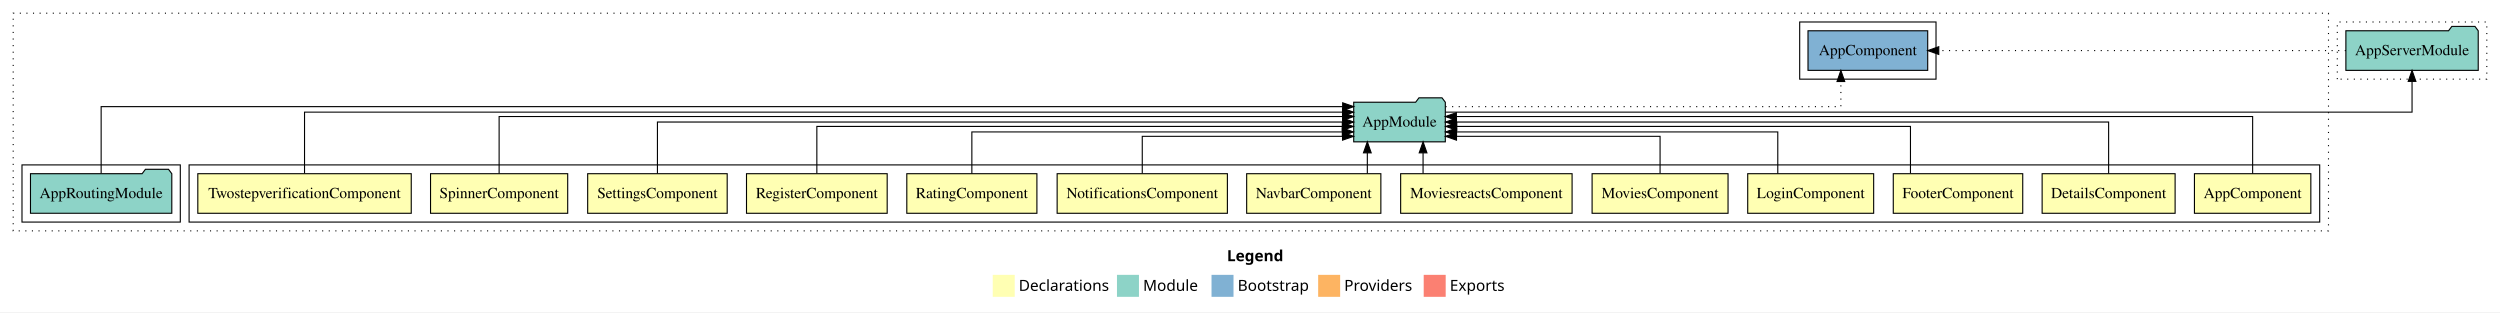
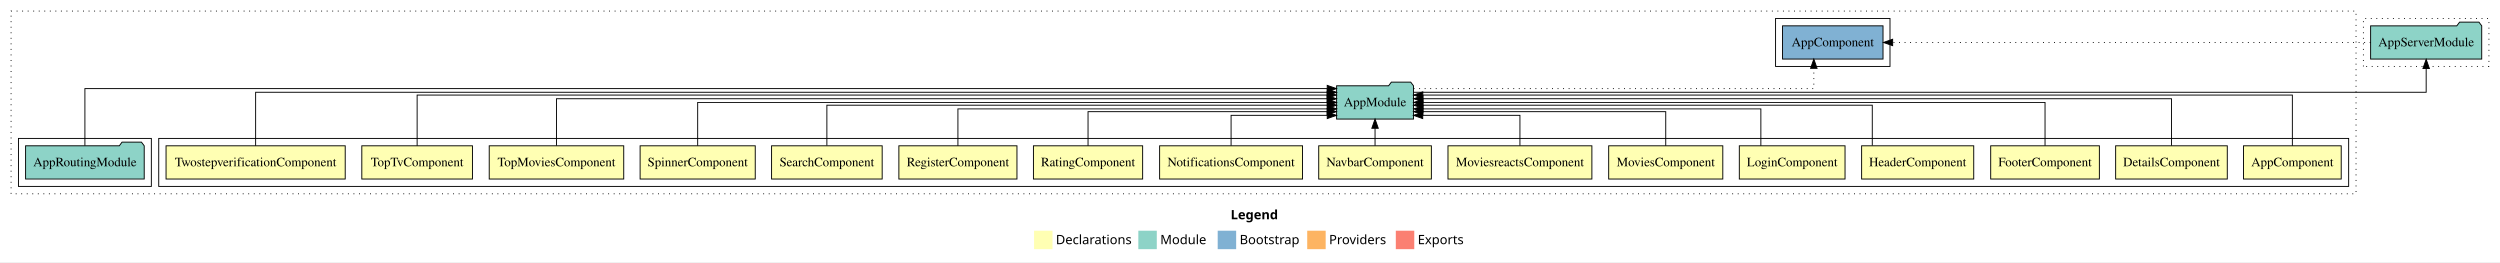
- <svg xmlns="http://www.w3.org/2000/svg" width="2274pt" height="284pt" viewBox="0.00 0.00 2274.00 284.00">
+ <svg xmlns="http://www.w3.org/2000/svg" width="2709pt" height="284pt" viewBox="0.00 0.00 2709.00 284.00">
  <g id="graph0" class="graph" transform="scale(1 1) rotate(0) translate(4 280)">
-     <polygon fill="white" stroke="transparent" points="-4,4 -4,-280 2270,-280 2270,4 -4,4" />
-     <text text-anchor="start" x="1112.01" y="-42.4" font-family="Times-12" font-weight="bold" font-size="14.00">Legend</text>
-     <polygon fill="#ffffb3" stroke="transparent" points="899,-10 899,-30 919,-30 919,-10 899,-10" />
-     <text text-anchor="start" x="922.63" y="-15.4" font-family="Times-12" font-size="14.00">  Declarations</text>
-     <polygon fill="#8dd3c7" stroke="transparent" points="1012,-10 1012,-30 1032,-30 1032,-10 1012,-10" />
-     <text text-anchor="start" x="1035.73" y="-15.4" font-family="Times-12" font-size="14.00">  Module</text>
-     <polygon fill="#80b1d3" stroke="transparent" points="1098,-10 1098,-30 1118,-30 1118,-10 1098,-10" />
-     <text text-anchor="start" x="1121.78" y="-15.4" font-family="Times-12" font-size="14.00">  Bootstrap</text>
-     <polygon fill="#fdb462" stroke="transparent" points="1195,-10 1195,-30 1215,-30 1215,-10 1195,-10" />
-     <text text-anchor="start" x="1218.67" y="-15.4" font-family="Times-12" font-size="14.00">  Providers</text>
-     <polygon fill="#fb8072" stroke="transparent" points="1291,-10 1291,-30 1311,-30 1311,-10 1291,-10" />
-     <text text-anchor="start" x="1314.73" y="-15.4" font-family="Times-12" font-size="14.00">  Exports</text>
+     <polygon fill="white" stroke="transparent" points="-4,4 -4,-280 2705,-280 2705,4 -4,4" />
+     <text text-anchor="start" x="1329.51" y="-42.4" font-family="Times-12" font-weight="bold" font-size="14.00">Legend</text>
+     <polygon fill="#ffffb3" stroke="transparent" points="1116.5,-10 1116.5,-30 1136.5,-30 1136.5,-10 1116.5,-10" />
+     <text text-anchor="start" x="1140.13" y="-15.4" font-family="Times-12" font-size="14.00">  Declarations</text>
+     <polygon fill="#8dd3c7" stroke="transparent" points="1229.5,-10 1229.5,-30 1249.5,-30 1249.5,-10 1229.5,-10" />
+     <text text-anchor="start" x="1253.23" y="-15.4" font-family="Times-12" font-size="14.00">  Module</text>
+     <polygon fill="#80b1d3" stroke="transparent" points="1315.5,-10 1315.5,-30 1335.5,-30 1335.5,-10 1315.5,-10" />
+     <text text-anchor="start" x="1339.28" y="-15.4" font-family="Times-12" font-size="14.00">  Bootstrap</text>
+     <polygon fill="#fdb462" stroke="transparent" points="1412.5,-10 1412.5,-30 1432.5,-30 1432.5,-10 1412.5,-10" />
+     <text text-anchor="start" x="1436.17" y="-15.4" font-family="Times-12" font-size="14.00">  Providers</text>
+     <polygon fill="#fb8072" stroke="transparent" points="1508.5,-10 1508.5,-30 1528.5,-30 1528.5,-10 1508.5,-10" />
+     <text text-anchor="start" x="1532.23" y="-15.4" font-family="Times-12" font-size="14.00">  Exports</text>
    <g id="clust1" class="cluster">
-       <polygon fill="none" stroke="black" stroke-dasharray="1,5" points="8,-70 8,-268 2114,-268 2114,-70 8,-70" />
+       <polygon fill="none" stroke="black" stroke-dasharray="1,5" points="8,-70 8,-268 2549,-268 2549,-70 8,-70" />
    </g>
    <g id="clust2" class="cluster">
-       <polygon fill="none" stroke="black" points="168,-78 168,-130 2106,-130 2106,-78 168,-78" />
+       <polygon fill="none" stroke="black" points="168,-78 168,-130 2541,-130 2541,-78 168,-78" />
    </g>
-     <g id="clust16" class="cluster">
+     <g id="clust19" class="cluster">
      <polygon fill="none" stroke="black" points="16,-78 16,-130 160,-130 160,-78 16,-78" />
    </g>
-     <g id="clust18" class="cluster">
-       <polygon fill="none" stroke="black" points="1633,-208 1633,-260 1757,-260 1757,-208 1633,-208" />
+     <g id="clust21" class="cluster">
+       <polygon fill="none" stroke="black" points="1920,-208 1920,-260 2044,-260 2044,-208 1920,-208" />
    </g>
-     <g id="clust26" class="cluster">
-       <polygon fill="none" stroke="black" stroke-dasharray="1,5" points="2122,-208 2122,-260 2258,-260 2258,-208 2122,-208" />
+     <g id="clust29" class="cluster">
+       <polygon fill="none" stroke="black" stroke-dasharray="1,5" points="2557,-208 2557,-260 2693,-260 2693,-208 2557,-208" />
    </g>
    <g id="node1" class="node">
-       <polygon fill="#ffffb3" stroke="black" points="2097.94,-122 1992.06,-122 1992.06,-86 2097.94,-86 2097.94,-122" />
-       <text text-anchor="middle" x="2045" y="-99.8" font-family="Times,serif" font-size="14.00">AppComponent</text>
+       <polygon fill="#ffffb3" stroke="black" points="2532.94,-122 2427.06,-122 2427.06,-86 2532.94,-86 2532.94,-122" />
+       <text text-anchor="middle" x="2480" y="-99.8" font-family="Times,serif" font-size="14.00">AppComponent</text>
+     </g>
+     <g id="node17" class="node">
+       <polygon fill="#8dd3c7" stroke="black" points="1527.66,-187 1524.66,-191 1503.66,-191 1500.66,-187 1444.34,-187 1444.34,-151 1527.66,-151 1527.66,-187" />
+       <text text-anchor="middle" x="1486" y="-164.8" font-family="Times,serif" font-size="14.00">AppModule</text>
+     </g>
+     <g id="edge1" class="edge">
+       <path fill="none" stroke="black" d="M2480,-122.04C2480,-143.66 2480,-177 2480,-177 2480,-177 1537.76,-177 1537.76,-177" />
+       <polygon fill="black" stroke="black" points="1537.76,-173.5 1527.76,-177 1537.76,-180.5 1537.76,-173.5" />
+     </g>
+     <g id="node2" class="node">
+       <polygon fill="#ffffb3" stroke="black" points="2409.48,-122 2288.52,-122 2288.52,-86 2409.48,-86 2409.48,-122" />
+       <text text-anchor="middle" x="2349" y="-99.8" font-family="Times,serif" font-size="14.00">DetailsComponent</text>
+     </g>
+     <g id="edge2" class="edge">
+       <path fill="none" stroke="black" d="M2349,-122.13C2349,-142.57 2349,-173 2349,-173 2349,-173 1537.92,-173 1537.92,-173" />
+       <polygon fill="black" stroke="black" points="1537.92,-169.5 1527.92,-173 1537.92,-176.5 1537.92,-169.5" />
+     </g>
+     <g id="node3" class="node">
+       <polygon fill="#ffffb3" stroke="black" points="2270.88,-122 2153.12,-122 2153.12,-86 2270.88,-86 2270.88,-122" />
+       <text text-anchor="middle" x="2212" y="-99.8" font-family="Times,serif" font-size="14.00">FooterComponent</text>
+     </g>
+     <g id="edge3" class="edge">
+       <path fill="none" stroke="black" d="M2212,-122.11C2212,-141.34 2212,-169 2212,-169 2212,-169 1537.91,-169 1537.91,-169" />
+       <polygon fill="black" stroke="black" points="1537.91,-165.5 1527.91,-169 1537.91,-172.5 1537.91,-165.5" />
+     </g>
+     <g id="node4" class="node">
+       <polygon fill="#ffffb3" stroke="black" points="2134.74,-122 2013.26,-122 2013.26,-86 2134.74,-86 2134.74,-122" />
+       <text text-anchor="middle" x="2074" y="-99.8" font-family="Times,serif" font-size="14.00">HeaderComponent</text>
+     </g>
+     <g id="edge4" class="edge">
+       <path fill="none" stroke="black" d="M2024.8,-122.27C2024.8,-140.56 2024.8,-166 2024.8,-166 2024.8,-166 1537.83,-166 1537.83,-166" />
+       <polygon fill="black" stroke="black" points="1537.83,-162.5 1527.83,-166 1537.83,-169.5 1537.83,-162.5" />
+     </g>
+     <g id="node5" class="node">
+       <polygon fill="#ffffb3" stroke="black" points="1995.28,-122 1880.72,-122 1880.72,-86 1995.28,-86 1995.28,-122" />
+       <text text-anchor="middle" x="1938" y="-99.8" font-family="Times,serif" font-size="14.00">LoginComponent</text>
+     </g>
+     <g id="edge5" class="edge">
+       <path fill="none" stroke="black" d="M1904.07,-122.03C1904.07,-139.06 1904.07,-162 1904.07,-162 1904.07,-162 1538,-162 1538,-162" />
+       <polygon fill="black" stroke="black" points="1538,-158.5 1528,-162 1538,-165.5 1538,-158.5" />
+     </g>
+     <g id="node6" class="node">
+       <polygon fill="#ffffb3" stroke="black" points="1862.83,-122 1739.17,-122 1739.17,-86 1862.83,-86 1862.83,-122" />
+       <text text-anchor="middle" x="1801" y="-99.8" font-family="Times,serif" font-size="14.00">MoviesComponent</text>
+     </g>
+     <g id="edge6" class="edge">
+       <path fill="none" stroke="black" d="M1801,-122.01C1801,-138.05 1801,-159 1801,-159 1801,-159 1537.83,-159 1537.83,-159" />
+       <polygon fill="black" stroke="black" points="1537.83,-155.5 1527.83,-159 1537.83,-162.5 1537.83,-155.5" />
+     </g>
+     <g id="node7" class="node">
+       <polygon fill="#ffffb3" stroke="black" points="1720.97,-122 1565.03,-122 1565.03,-86 1720.97,-86 1720.97,-122" />
+       <text text-anchor="middle" x="1643" y="-99.8" font-family="Times,serif" font-size="14.00">MoviesreactsComponent</text>
+     </g>
+     <g id="edge7" class="edge">
+       <path fill="none" stroke="black" d="M1643,-122.12C1643,-136.78 1643,-155 1643,-155 1643,-155 1537.66,-155 1537.66,-155" />
+       <polygon fill="black" stroke="black" points="1537.66,-151.5 1527.66,-155 1537.66,-158.5 1537.66,-151.5" />
+     </g>
+     <g id="node8" class="node">
+       <polygon fill="#ffffb3" stroke="black" points="1547.03,-122 1424.97,-122 1424.97,-86 1547.03,-86 1547.03,-122" />
+       <text text-anchor="middle" x="1486" y="-99.8" font-family="Times,serif" font-size="14.00">NavbarComponent</text>
+     </g>
+     <g id="edge8" class="edge">
+       <path fill="none" stroke="black" d="M1486,-122.11C1486,-122.11 1486,-140.99 1486,-140.99" />
+       <polygon fill="black" stroke="black" points="1482.5,-140.99 1486,-150.99 1489.5,-140.99 1482.5,-140.99" />
+     </g>
+     <g id="node9" class="node">
+       <polygon fill="#ffffb3" stroke="black" points="1407.43,-122 1252.57,-122 1252.57,-86 1407.43,-86 1407.43,-122" />
+       <text text-anchor="middle" x="1330" y="-99.8" font-family="Times,serif" font-size="14.00">NotificationsComponent</text>
+     </g>
+     <g id="edge9" class="edge">
+       <path fill="none" stroke="black" d="M1330,-122.12C1330,-136.78 1330,-155 1330,-155 1330,-155 1434.19,-155 1434.19,-155" />
+       <polygon fill="black" stroke="black" points="1434.19,-158.5 1444.19,-155 1434.19,-151.5 1434.19,-158.5" />
+     </g>
+     <g id="node10" class="node">
+       <polygon fill="#ffffb3" stroke="black" points="1234.17,-122 1115.83,-122 1115.83,-86 1234.17,-86 1234.17,-122" />
+       <text text-anchor="middle" x="1175" y="-99.8" font-family="Times,serif" font-size="14.00">RatingComponent</text>
+     </g>
+     <g id="edge10" class="edge">
+       <path fill="none" stroke="black" d="M1175,-122.01C1175,-138.05 1175,-159 1175,-159 1175,-159 1434.06,-159 1434.06,-159" />
+       <polygon fill="black" stroke="black" points="1434.06,-162.5 1444.06,-159 1434.06,-155.5 1434.06,-162.5" />
+     </g>
+     <g id="node11" class="node">
+       <polygon fill="#ffffb3" stroke="black" points="1097.98,-122 970.02,-122 970.02,-86 1097.98,-86 1097.98,-122" />
+       <text text-anchor="middle" x="1034" y="-99.8" font-family="Times,serif" font-size="14.00">RegisterComponent</text>
+     </g>
+     <g id="edge11" class="edge">
+       <path fill="none" stroke="black" d="M1034,-122.03C1034,-139.06 1034,-162 1034,-162 1034,-162 1434.29,-162 1434.29,-162" />
+       <polygon fill="black" stroke="black" points="1434.29,-165.5 1444.29,-162 1434.29,-158.5 1434.29,-165.5" />
+     </g>
+     <g id="node12" class="node">
+       <polygon fill="#ffffb3" stroke="black" points="951.92,-122 832.08,-122 832.08,-86 951.92,-86 951.92,-122" />
+       <text text-anchor="middle" x="892" y="-99.8" font-family="Times,serif" font-size="14.00">SearchComponent</text>
+     </g>
+     <g id="edge12" class="edge">
+       <path fill="none" stroke="black" d="M892,-122.27C892,-140.56 892,-166 892,-166 892,-166 1434.23,-166 1434.23,-166" />
+       <polygon fill="black" stroke="black" points="1434.23,-169.5 1444.23,-166 1434.23,-162.5 1434.23,-169.5" />
+     </g>
+     <g id="node13" class="node">
+       <polygon fill="#ffffb3" stroke="black" points="814.38,-122 689.62,-122 689.62,-86 814.38,-86 814.38,-122" />
+       <text text-anchor="middle" x="752" y="-99.8" font-family="Times,serif" font-size="14.00">SpinnerComponent</text>
+     </g>
+     <g id="edge13" class="edge">
+       <path fill="none" stroke="black" d="M752,-122.11C752,-141.34 752,-169 752,-169 752,-169 1434.17,-169 1434.17,-169" />
+       <polygon fill="black" stroke="black" points="1434.17,-172.5 1444.17,-169 1434.17,-165.5 1434.17,-172.5" />
    </g>
    <g id="node14" class="node">
-       <polygon fill="#8dd3c7" stroke="black" points="1310.66,-187 1307.66,-191 1286.66,-191 1283.66,-187 1227.34,-187 1227.34,-151 1310.66,-151 1310.66,-187" />
-       <text text-anchor="middle" x="1269" y="-164.8" font-family="Times,serif" font-size="14.00">AppModule</text>
+       <polygon fill="#ffffb3" stroke="black" points="671.88,-122 526.12,-122 526.12,-86 671.88,-86 671.88,-122" />
+       <text text-anchor="middle" x="599" y="-99.8" font-family="Times,serif" font-size="14.00">TopMoviesComponent</text>
    </g>
-     <g id="edge1" class="edge">
-       <path fill="none" stroke="black" d="M2045,-122.03C2045,-142.77 2045,-174 2045,-174 2045,-174 1320.72,-174 1320.72,-174" />
-       <polygon fill="black" stroke="black" points="1320.72,-170.5 1310.72,-174 1320.72,-177.5 1320.72,-170.5" />
+     <g id="edge14" class="edge">
+       <path fill="none" stroke="black" d="M599,-122.13C599,-142.57 599,-173 599,-173 599,-173 1434.11,-173 1434.11,-173" />
+       <polygon fill="black" stroke="black" points="1434.11,-176.5 1444.11,-173 1434.11,-169.5 1434.11,-176.5" />
    </g>
-     <g id="node2" class="node">
-       <polygon fill="#ffffb3" stroke="black" points="1974.48,-122 1853.52,-122 1853.52,-86 1974.48,-86 1974.48,-122" />
-       <text text-anchor="middle" x="1914" y="-99.8" font-family="Times,serif" font-size="14.00">DetailsComponent</text>
+     <g id="node15" class="node">
+       <polygon fill="#ffffb3" stroke="black" points="507.94,-122 388.06,-122 388.06,-86 507.94,-86 507.94,-122" />
+       <text text-anchor="middle" x="448" y="-99.8" font-family="Times,serif" font-size="14.00">TopTvComponent</text>
    </g>
-     <g id="edge2" class="edge">
-       <path fill="none" stroke="black" d="M1914,-122.11C1914,-141.34 1914,-169 1914,-169 1914,-169 1320.82,-169 1320.82,-169" />
-       <polygon fill="black" stroke="black" points="1320.82,-165.5 1310.82,-169 1320.82,-172.5 1320.82,-165.5" />
+     <g id="edge15" class="edge">
+       <path fill="none" stroke="black" d="M448,-122.04C448,-143.66 448,-177 448,-177 448,-177 1434.02,-177 1434.02,-177" />
+       <polygon fill="black" stroke="black" points="1434.02,-180.5 1444.02,-177 1434.02,-173.5 1434.02,-180.5" />
    </g>
-     <g id="node3" class="node">
-       <polygon fill="#ffffb3" stroke="black" points="1835.88,-122 1718.12,-122 1718.12,-86 1835.88,-86 1835.88,-122" />
-       <text text-anchor="middle" x="1777" y="-99.8" font-family="Times,serif" font-size="14.00">FooterComponent</text>
-     </g>
-     <g id="edge3" class="edge">
-       <path fill="none" stroke="black" d="M1733.76,-122.3C1733.76,-140.27 1733.76,-165 1733.76,-165 1733.76,-165 1321.06,-165 1321.06,-165" />
-       <polygon fill="black" stroke="black" points="1321.06,-161.5 1311.06,-165 1321.06,-168.5 1321.06,-161.5" />
-     </g>
-     <g id="node4" class="node">
-       <polygon fill="#ffffb3" stroke="black" points="1700.28,-122 1585.72,-122 1585.72,-86 1700.28,-86 1700.28,-122" />
-       <text text-anchor="middle" x="1643" y="-99.8" font-family="Times,serif" font-size="14.00">LoginComponent</text>
-     </g>
-     <g id="edge4" class="edge">
-       <path fill="none" stroke="black" d="M1613.07,-122.03C1613.07,-138.4 1613.07,-160 1613.07,-160 1613.07,-160 1320.85,-160 1320.85,-160" />
-       <polygon fill="black" stroke="black" points="1320.85,-156.5 1310.85,-160 1320.85,-163.5 1320.85,-156.5" />
-     </g>
-     <g id="node5" class="node">
-       <polygon fill="#ffffb3" stroke="black" points="1567.83,-122 1444.17,-122 1444.17,-86 1567.83,-86 1567.83,-122" />
-       <text text-anchor="middle" x="1506" y="-99.8" font-family="Times,serif" font-size="14.00">MoviesComponent</text>
-     </g>
-     <g id="edge5" class="edge">
-       <path fill="none" stroke="black" d="M1506,-122.19C1506,-137.18 1506,-156 1506,-156 1506,-156 1320.83,-156 1320.83,-156" />
-       <polygon fill="black" stroke="black" points="1320.83,-152.5 1310.83,-156 1320.83,-159.5 1320.83,-152.5" />
-     </g>
-     <g id="node6" class="node">
-       <polygon fill="#ffffb3" stroke="black" points="1425.97,-122 1270.03,-122 1270.03,-86 1425.97,-86 1425.97,-122" />
-       <text text-anchor="middle" x="1348" y="-99.8" font-family="Times,serif" font-size="14.00">MoviesreactsComponent</text>
-     </g>
-     <g id="edge6" class="edge">
-       <path fill="none" stroke="black" d="M1290.42,-122.11C1290.42,-122.11 1290.42,-140.99 1290.42,-140.99" />
-       <polygon fill="black" stroke="black" points="1286.92,-140.99 1290.42,-150.99 1293.92,-140.99 1286.92,-140.99" />
-     </g>
-     <g id="node7" class="node">
-       <polygon fill="#ffffb3" stroke="black" points="1252.03,-122 1129.97,-122 1129.97,-86 1252.03,-86 1252.03,-122" />
-       <text text-anchor="middle" x="1191" y="-99.8" font-family="Times,serif" font-size="14.00">NavbarComponent</text>
-     </g>
-     <g id="edge7" class="edge">
-       <path fill="none" stroke="black" d="M1239.72,-122.11C1239.72,-122.11 1239.72,-140.99 1239.72,-140.99" />
-       <polygon fill="black" stroke="black" points="1236.22,-140.99 1239.72,-150.99 1243.22,-140.99 1236.22,-140.99" />
-     </g>
-     <g id="node8" class="node">
-       <polygon fill="#ffffb3" stroke="black" points="1112.43,-122 957.57,-122 957.57,-86 1112.43,-86 1112.43,-122" />
-       <text text-anchor="middle" x="1035" y="-99.8" font-family="Times,serif" font-size="14.00">NotificationsComponent</text>
-     </g>
-     <g id="edge8" class="edge">
-       <path fill="none" stroke="black" d="M1035,-122.19C1035,-137.18 1035,-156 1035,-156 1035,-156 1217.17,-156 1217.17,-156" />
-       <polygon fill="black" stroke="black" points="1217.17,-159.5 1227.17,-156 1217.17,-152.5 1217.17,-159.5" />
-     </g>
-     <g id="node9" class="node">
-       <polygon fill="#ffffb3" stroke="black" points="939.17,-122 820.83,-122 820.83,-86 939.17,-86 939.17,-122" />
-       <text text-anchor="middle" x="880" y="-99.8" font-family="Times,serif" font-size="14.00">RatingComponent</text>
-     </g>
-     <g id="edge9" class="edge">
-       <path fill="none" stroke="black" d="M880,-122.03C880,-138.4 880,-160 880,-160 880,-160 1217,-160 1217,-160" />
-       <polygon fill="black" stroke="black" points="1217,-163.5 1227,-160 1217,-156.5 1217,-163.5" />
-     </g>
-     <g id="node10" class="node">
-       <polygon fill="#ffffb3" stroke="black" points="802.98,-122 675.02,-122 675.02,-86 802.98,-86 802.98,-122" />
-       <text text-anchor="middle" x="739" y="-99.8" font-family="Times,serif" font-size="14.00">RegisterComponent</text>
-     </g>
-     <g id="edge10" class="edge">
-       <path fill="none" stroke="black" d="M739,-122.3C739,-140.27 739,-165 739,-165 739,-165 1216.97,-165 1216.97,-165" />
-       <polygon fill="black" stroke="black" points="1216.97,-168.5 1226.97,-165 1216.97,-161.5 1216.97,-168.5" />
-     </g>
-     <g id="node11" class="node">
-       <polygon fill="#ffffb3" stroke="black" points="657.45,-122 530.55,-122 530.55,-86 657.45,-86 657.45,-122" />
-       <text text-anchor="middle" x="594" y="-99.8" font-family="Times,serif" font-size="14.00">SettingsComponent</text>
-     </g>
-     <g id="edge11" class="edge">
-       <path fill="none" stroke="black" d="M594,-122.11C594,-141.34 594,-169 594,-169 594,-169 1217.29,-169 1217.29,-169" />
-       <polygon fill="black" stroke="black" points="1217.29,-172.5 1227.29,-169 1217.29,-165.5 1217.29,-172.5" />
-     </g>
-     <g id="node12" class="node">
-       <polygon fill="#ffffb3" stroke="black" points="512.38,-122 387.62,-122 387.62,-86 512.38,-86 512.38,-122" />
-       <text text-anchor="middle" x="450" y="-99.8" font-family="Times,serif" font-size="14.00">SpinnerComponent</text>
-     </g>
-     <g id="edge12" class="edge">
-       <path fill="none" stroke="black" d="M450,-122.03C450,-142.77 450,-174 450,-174 450,-174 1217.26,-174 1217.26,-174" />
-       <polygon fill="black" stroke="black" points="1217.26,-177.5 1227.26,-174 1217.26,-170.5 1217.26,-177.5" />
-     </g>
-     <g id="node13" class="node">
+     <g id="node16" class="node">
      <polygon fill="#ffffb3" stroke="black" points="370.07,-122 175.93,-122 175.93,-86 370.07,-86 370.07,-122" />
      <text text-anchor="middle" x="273" y="-99.8" font-family="Times,serif" font-size="14.00">TwostepverificationComponent</text>
    </g>
-     <g id="edge13" class="edge">
-       <path fill="none" stroke="black" d="M273,-122.29C273,-144.21 273,-178 273,-178 273,-178 1217.16,-178 1217.16,-178" />
-       <polygon fill="black" stroke="black" points="1217.16,-181.5 1227.16,-178 1217.16,-174.5 1217.16,-181.5" />
+     <g id="edge16" class="edge">
+       <path fill="none" stroke="black" d="M273,-122.01C273,-144.49 273,-180 273,-180 273,-180 1434.25,-180 1434.25,-180" />
+       <polygon fill="black" stroke="black" points="1434.25,-183.5 1444.25,-180 1434.25,-176.5 1434.25,-183.5" />
    </g>
-     <g id="node16" class="node">
-       <polygon fill="#80b1d3" stroke="black" points="1749.44,-252 1640.56,-252 1640.56,-216 1749.44,-216 1749.44,-252" />
-       <text text-anchor="middle" x="1695" y="-229.8" font-family="Times,serif" font-size="14.00">AppComponent </text>
+     <g id="node19" class="node">
+       <polygon fill="#80b1d3" stroke="black" points="2036.44,-252 1927.56,-252 1927.56,-216 2036.44,-216 2036.44,-252" />
+       <text text-anchor="middle" x="1982" y="-229.8" font-family="Times,serif" font-size="14.00">AppComponent </text>
    </g>
-     <g id="edge15" class="edge">
-       <path fill="none" stroke="black" stroke-dasharray="1,5" d="M1310.83,-183C1413.65,-183 1670.46,-183 1670.46,-183 1670.46,-183 1670.46,-205.88 1670.46,-205.88" />
-       <polygon fill="black" stroke="black" points="1666.96,-205.88 1670.46,-215.88 1673.96,-205.88 1666.96,-205.88" />
+     <g id="edge18" class="edge">
+       <path fill="none" stroke="black" stroke-dasharray="1,5" d="M1527.78,-184C1643.8,-184 1961.46,-184 1961.46,-184 1961.46,-184 1961.46,-205.95 1961.46,-205.95" />
+       <polygon fill="black" stroke="black" points="1957.96,-205.95 1961.46,-215.95 1964.96,-205.95 1957.96,-205.95" />
    </g>
-     <g id="node17" class="node">
-       <polygon fill="#8dd3c7" stroke="black" points="2250.19,-252 2247.19,-256 2226.19,-256 2223.19,-252 2129.81,-252 2129.81,-216 2250.19,-216 2250.19,-252" />
-       <text text-anchor="middle" x="2190" y="-229.8" font-family="Times,serif" font-size="14.00">AppServerModule</text>
+     <g id="node20" class="node">
+       <polygon fill="#8dd3c7" stroke="black" points="2685.19,-252 2682.19,-256 2661.19,-256 2658.19,-252 2564.81,-252 2564.81,-216 2685.19,-216 2685.19,-252" />
+       <text text-anchor="middle" x="2625" y="-229.8" font-family="Times,serif" font-size="14.00">AppServerModule</text>
    </g>
-     <g id="edge16" class="edge">
-       <path fill="none" stroke="black" d="M1310.66,-178C1490.36,-178 2190,-178 2190,-178 2190,-178 2190,-205.97 2190,-205.97" />
-       <polygon fill="black" stroke="black" points="2186.5,-205.97 2190,-215.97 2193.5,-205.97 2186.5,-205.97" />
+     <g id="edge19" class="edge">
+       <path fill="none" stroke="black" d="M1527.89,-180C1733.38,-180 2625,-180 2625,-180 2625,-180 2625,-205.72 2625,-205.72" />
+       <polygon fill="black" stroke="black" points="2621.5,-205.72 2625,-215.72 2628.5,-205.72 2621.5,-205.72" />
    </g>
-     <g id="node15" class="node">
+     <g id="node18" class="node">
      <polygon fill="#8dd3c7" stroke="black" points="152.27,-122 149.27,-126 128.27,-126 125.27,-122 23.73,-122 23.73,-86 152.27,-86 152.27,-122" />
      <text text-anchor="middle" x="88" y="-99.8" font-family="Times,serif" font-size="14.00">AppRoutingModule</text>
    </g>
-     <g id="edge14" class="edge">
-       <path fill="none" stroke="black" d="M88,-122.32C88,-145.66 88,-183 88,-183 88,-183 1217.31,-183 1217.31,-183" />
-       <polygon fill="black" stroke="black" points="1217.31,-186.5 1227.31,-183 1217.31,-179.5 1217.31,-186.5" />
+     <g id="edge17" class="edge">
+       <path fill="none" stroke="black" d="M88,-122.15C88,-145.76 88,-184 88,-184 88,-184 1434.16,-184 1434.16,-184" />
+       <polygon fill="black" stroke="black" points="1434.16,-187.5 1444.16,-184 1434.16,-180.5 1434.16,-187.5" />
    </g>
-     <g id="edge17" class="edge">
-       <path fill="none" stroke="black" stroke-dasharray="1,5" d="M2129.8,-234C2129.8,-234 1759.49,-234 1759.49,-234" />
-       <polygon fill="black" stroke="black" points="1759.49,-230.5 1749.49,-234 1759.49,-237.5 1759.49,-230.5" />
+     <g id="edge20" class="edge">
+       <path fill="none" stroke="black" stroke-dasharray="1,5" d="M2564.8,-234C2564.8,-234 2046.88,-234 2046.88,-234" />
+       <polygon fill="black" stroke="black" points="2046.88,-230.5 2036.88,-234 2046.88,-237.5 2046.88,-230.5" />
    </g>
  </g>
</svg>
